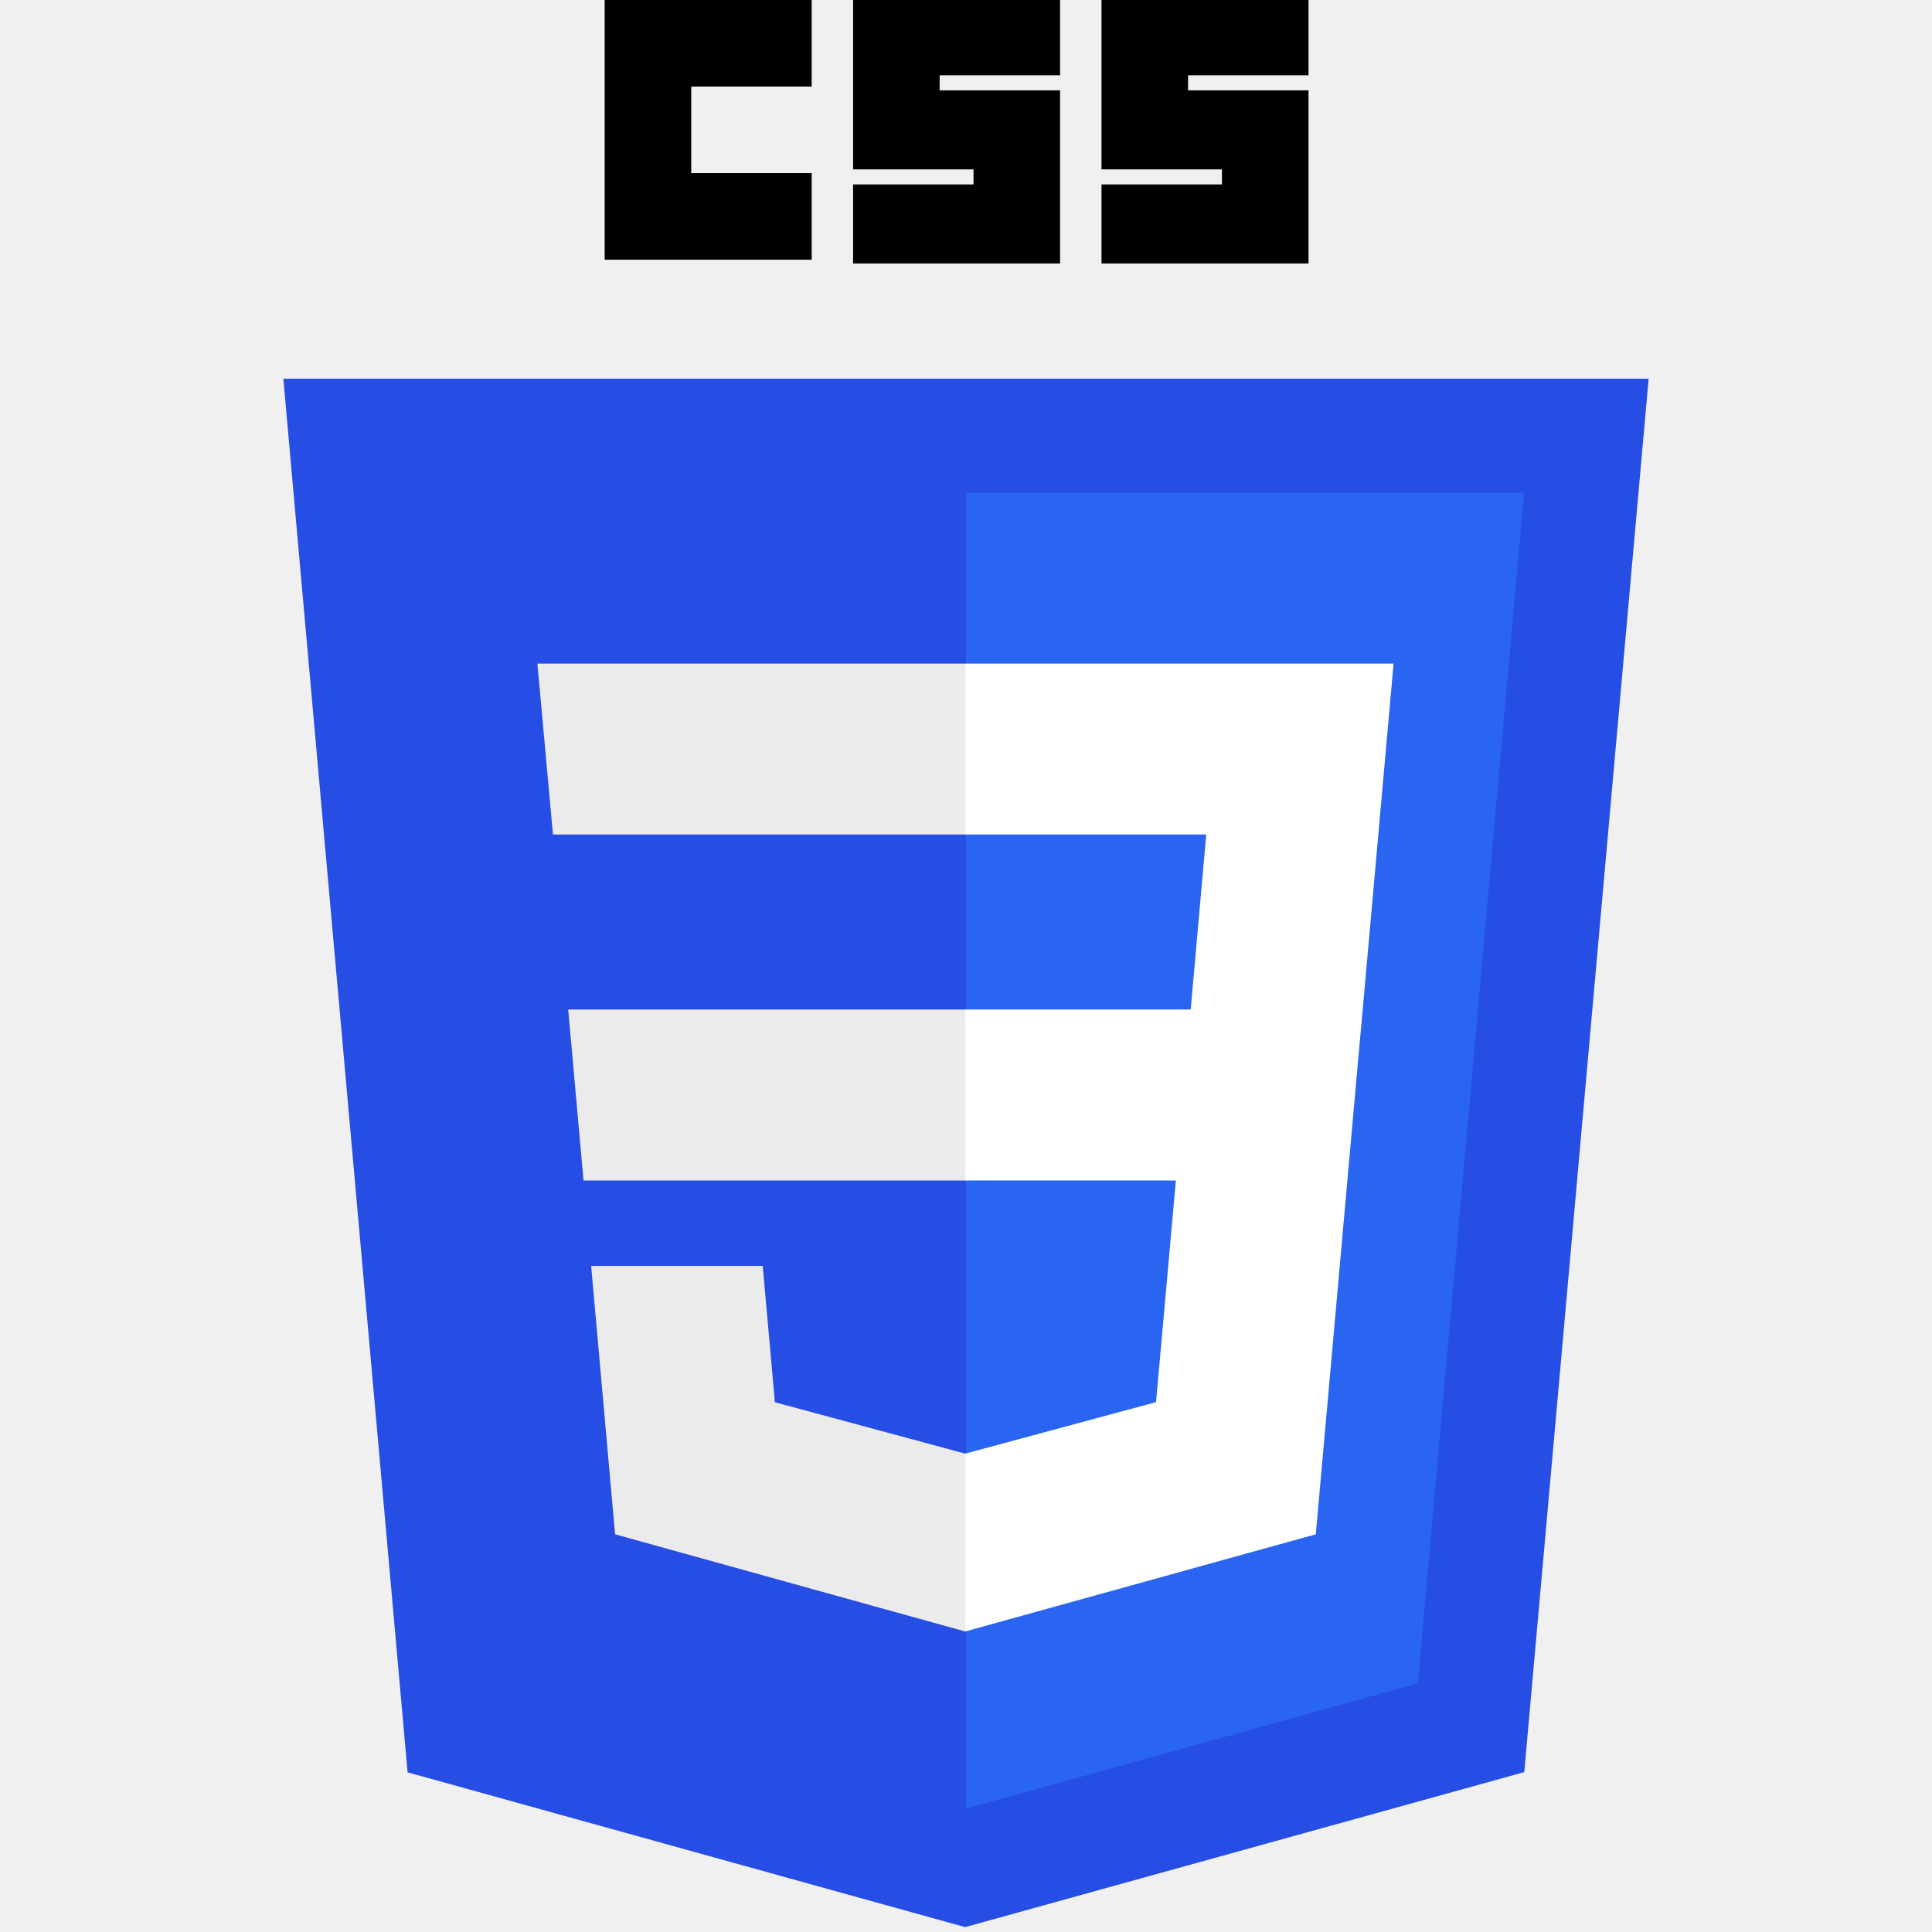
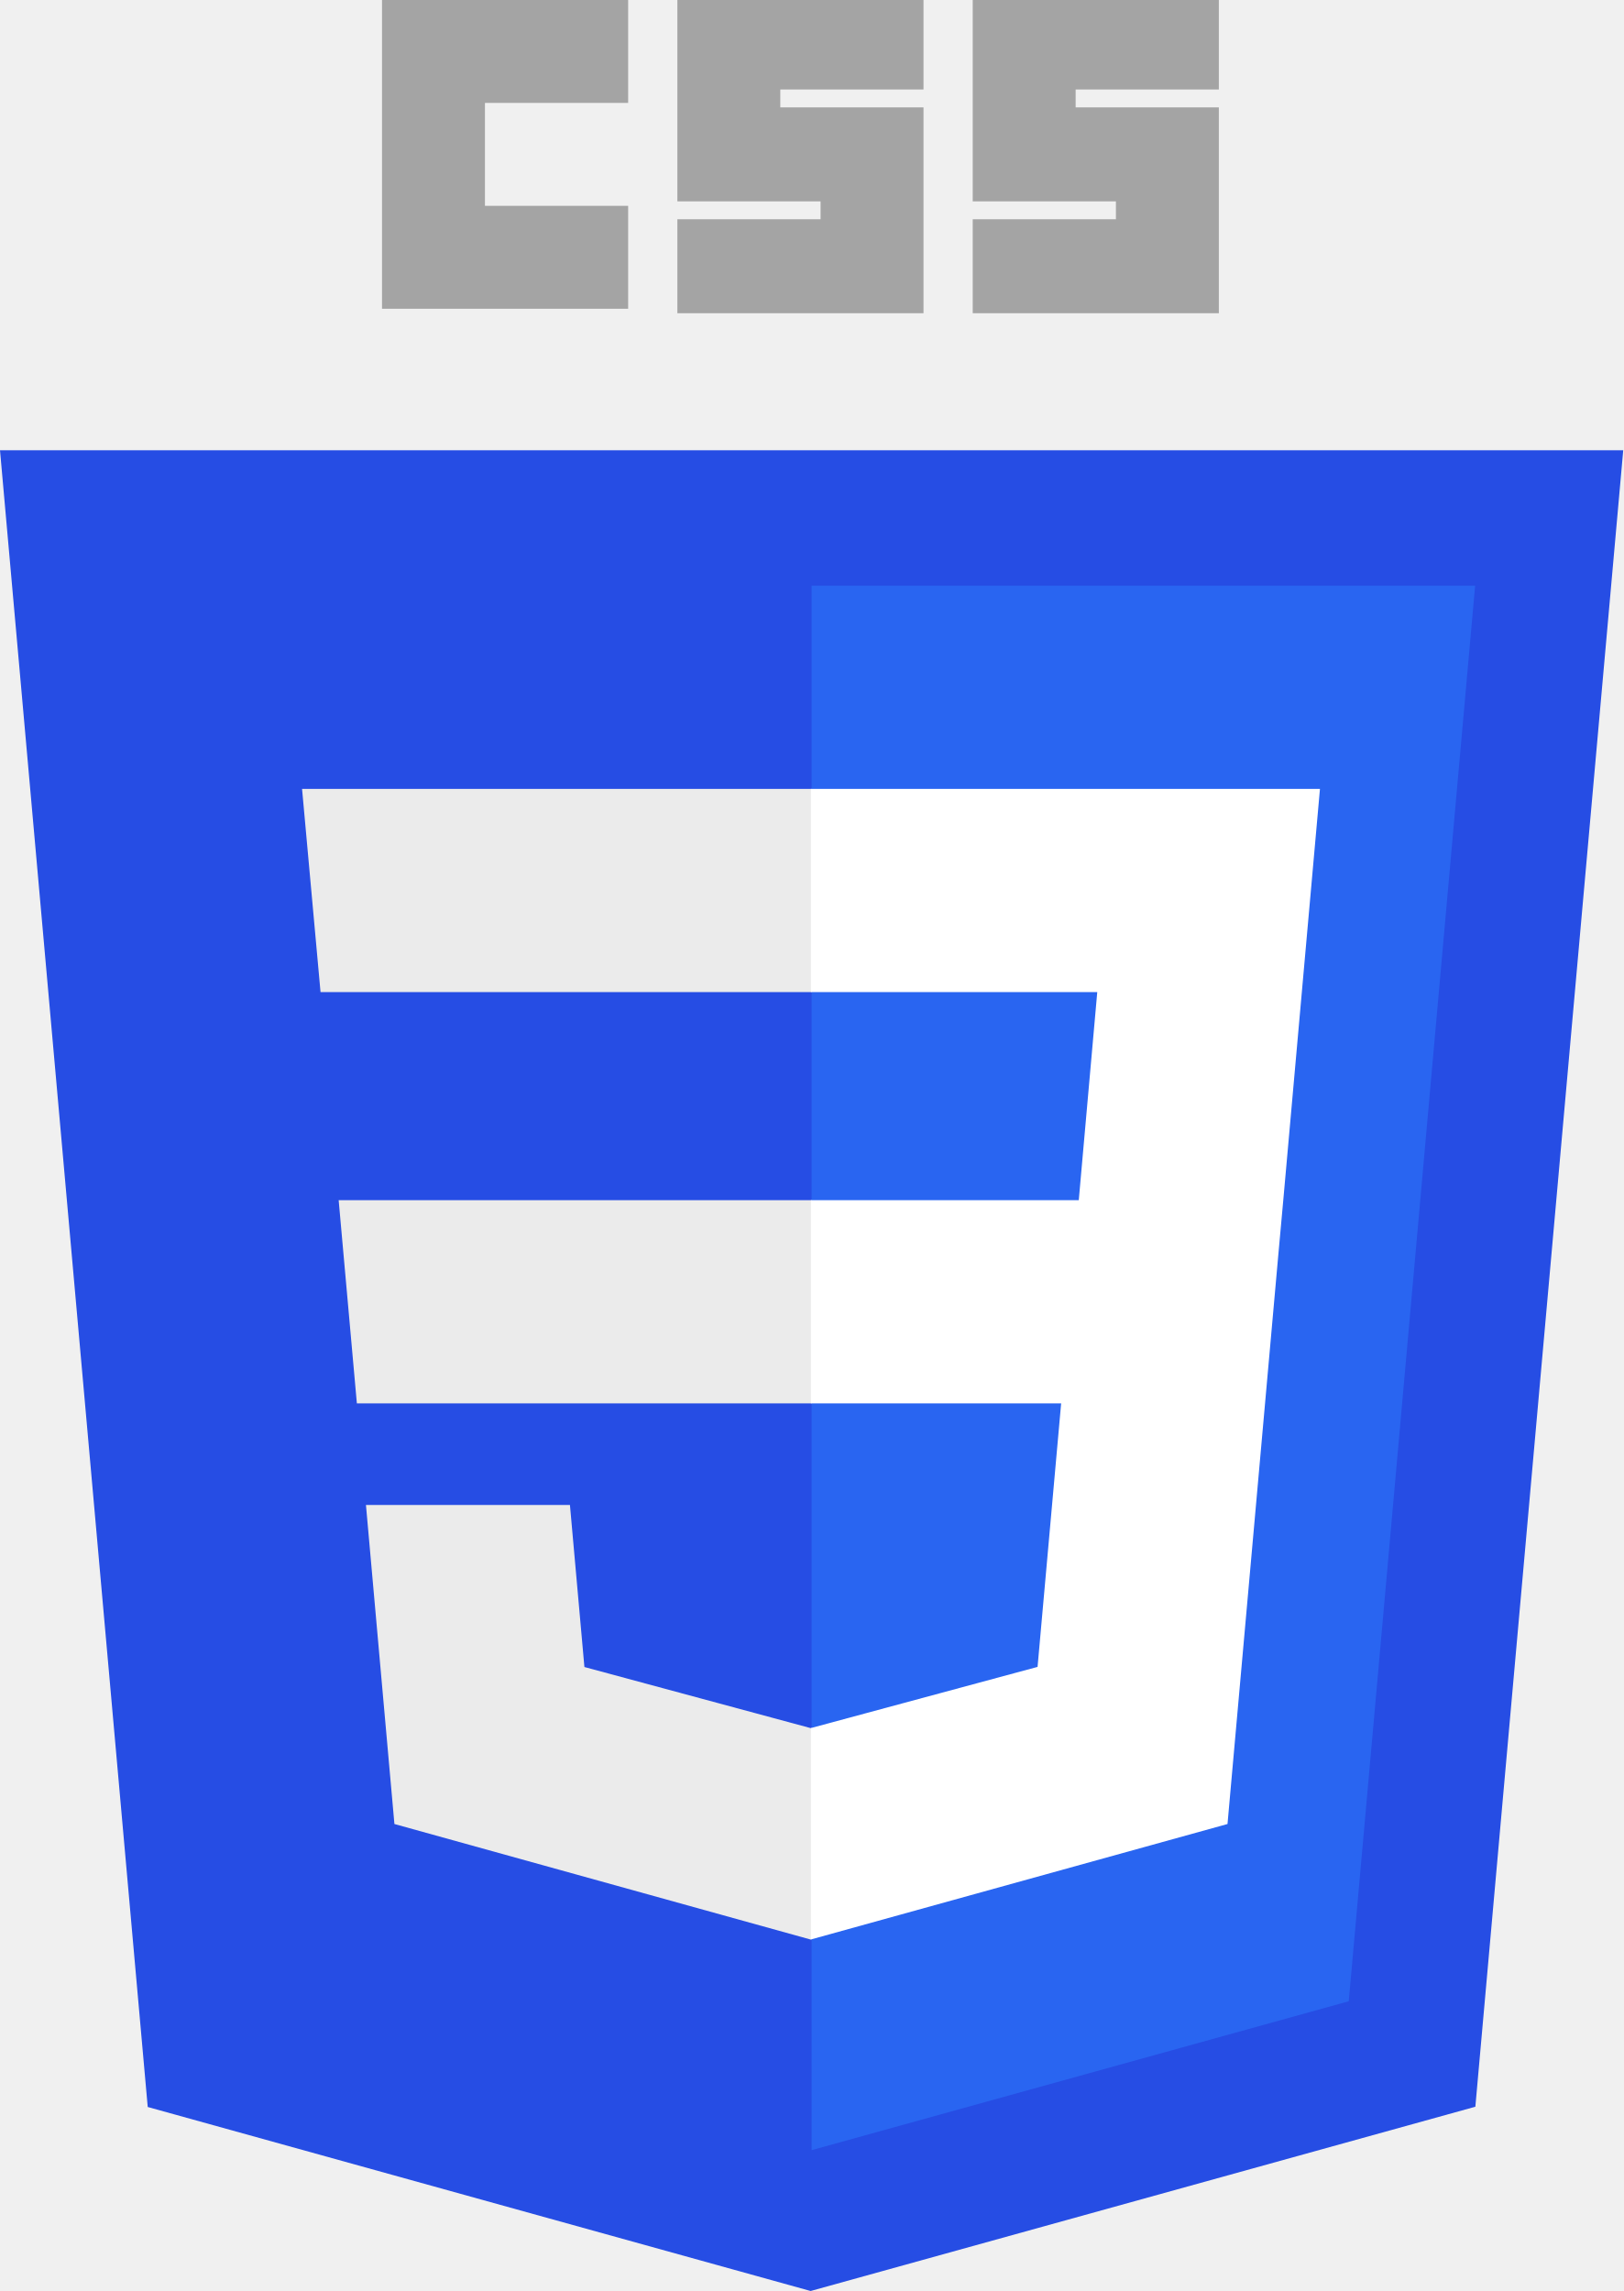
- <svg xmlns="http://www.w3.org/2000/svg" width="800px" height="800px" viewBox="-52.5 0 361 361" version="1.1" preserveAspectRatio="xMidYMid">
-   <g>
-     <path d="M127.844,360.088 L23.662,331.166 L0.445,70.766 L255.555,70.766 L232.314,331.125 L127.844,360.088 L127.844,360.088 Z" fill="#264DE4">
- 
- </path>
-     <path d="M212.417,314.547 L232.278,92.057 L128,92.057 L128,337.95 L212.417,314.547 L212.417,314.547 Z" fill="#2965F1">
- 
- </path>
-     <path d="M53.669,188.636 L56.531,220.573 L128,220.573 L128,188.636 L53.669,188.636 L53.669,188.636 Z" fill="#EBEBEB">
- 
- </path>
-     <path d="M47.917,123.995 L50.82,155.932 L128,155.932 L128,123.995 L47.917,123.995 L47.917,123.995 Z" fill="#EBEBEB">
- 
- </path>
-     <path d="M128,271.58 L127.86,271.617 L92.292,262.013 L90.018,236.542 L57.958,236.542 L62.432,286.688 L127.853,304.849 L128,304.808 L128,271.58 L128,271.58 Z" fill="#EBEBEB">
- 
- </path>
-     <path d="M60.484,0 L99.165,0 L99.165,16.176 L76.659,16.176 L76.659,32.352 L99.165,32.352 L99.165,48.527 L60.484,48.527 L60.484,0 L60.484,0 Z" fill="#000000">
- 
- </path>
-     <path d="M106.901,0 L145.582,0 L145.582,14.066 L123.077,14.066 L123.077,16.879 L145.582,16.879 L145.582,49.231 L106.901,49.231 L106.901,34.462 L129.407,34.462 L129.407,31.648 L106.901,31.648 L106.901,0 L106.901,0 Z" fill="#000000">
- 
- </path>
-     <path d="M153.319,0 L192,0 L192,14.066 L169.495,14.066 L169.495,16.879 L192,16.879 L192,49.231 L153.319,49.231 L153.319,34.462 L175.824,34.462 L175.824,31.648 L153.319,31.648 L153.319,0 L153.319,0 Z" fill="#000000">
- 
- </path>
-     <path d="M202.127,188.636 L207.892,123.995 L127.89,123.995 L127.89,155.932 L172.892,155.932 L169.986,188.636 L127.89,188.636 L127.89,220.573 L167.217,220.573 L163.509,261.993 L127.89,271.607 L127.89,304.833 L193.362,286.688 L193.843,281.292 L201.348,197.212 L202.127,188.636 L202.127,188.636 Z" fill="#FFFFFF">
- 
- </path>
-   </g>
+ <svg xmlns="http://www.w3.org/2000/svg" viewBox="153.548 -21.007 255.11 360.088" width="255.11" height="360.088">
+   <path d="M 204.135 349.394 L 99.953 320.472 L 76.736 60.072 L 331.846 60.072 L 308.605 320.432 L 204.135 349.394 Z" fill="#264DE4" transform="matrix(1, 0, 0, 1, 76.81221, -10.31261)" />
+   <path d="M 288.708 303.853 L 308.569 81.364 L 204.291 81.364 L 204.291 327.256 L 288.708 303.853 Z" fill="#2965F1" transform="matrix(1, 0, 0, 1, 76.81221, -10.31261)" />
+   <path d="M 129.96 177.942 L 132.822 209.879 L 204.291 209.879 L 204.291 177.942 L 129.96 177.942 Z" fill="#EBEBEB" transform="matrix(1, 0, 0, 1, 76.81221, -10.31261)" />
+   <path d="M 124.208 113.301 L 127.111 145.238 L 204.291 145.238 L 204.291 113.301 L 124.208 113.301 Z" fill="#EBEBEB" transform="matrix(1, 0, 0, 1, 76.81221, -10.31261)" />
+   <path d="M 204.291 260.886 L 204.151 260.924 L 168.583 251.319 L 166.309 225.848 L 134.249 225.848 L 138.723 275.994 L 204.144 294.155 L 204.291 294.114 L 204.291 260.886 Z" fill="#EBEBEB" transform="matrix(1, 0, 0, 1, 76.81221, -10.31261)" />
+   <path d="M 136.775 -10.694 L 175.456 -10.694 L 175.456 5.482 L 152.95 5.482 L 152.95 21.658 L 175.456 21.658 L 175.456 37.834 L 136.775 37.834 L 136.775 -10.694 Z" style="fill: rgb(164, 164, 164);" transform="matrix(1, 0, 0, 1, 76.81221, -10.31261)" />
+   <path d="M 183.192 -10.694 L 221.874 -10.694 L 221.874 3.372 L 199.368 3.372 L 199.368 6.185 L 221.874 6.185 L 221.874 38.537 L 183.192 38.537 L 183.192 23.768 L 205.698 23.768 L 205.698 20.955 L 183.192 20.955 L 183.192 -10.694 Z" style="fill: rgb(164, 164, 164);" transform="matrix(1, 0, 0, 1, 76.81221, -10.31261)" />
+   <path d="M 229.61 -10.694 L 268.291 -10.694 L 268.291 3.372 L 245.786 3.372 L 245.786 6.185 L 268.291 6.185 L 268.291 38.537 L 229.61 38.537 L 229.61 23.768 L 252.115 23.768 L 252.115 20.955 L 229.61 20.955 L 229.61 -10.694 Z" style="fill: rgb(164, 164, 164);" transform="matrix(1, 0, 0, 1, 76.81221, -10.31261)" />
+   <path d="M 278.418 177.942 L 284.183 113.301 L 204.181 113.301 L 204.181 145.238 L 249.183 145.238 L 246.277 177.942 L 204.181 177.942 L 204.181 209.879 L 243.508 209.879 L 239.801 251.299 L 204.181 260.913 L 204.181 294.14 L 269.653 275.994 L 270.134 270.598 L 277.639 186.518 L 278.418 177.942 Z" fill="#FFFFFF" transform="matrix(1, 0, 0, 1, 76.81221, -10.31261)" />
</svg>
